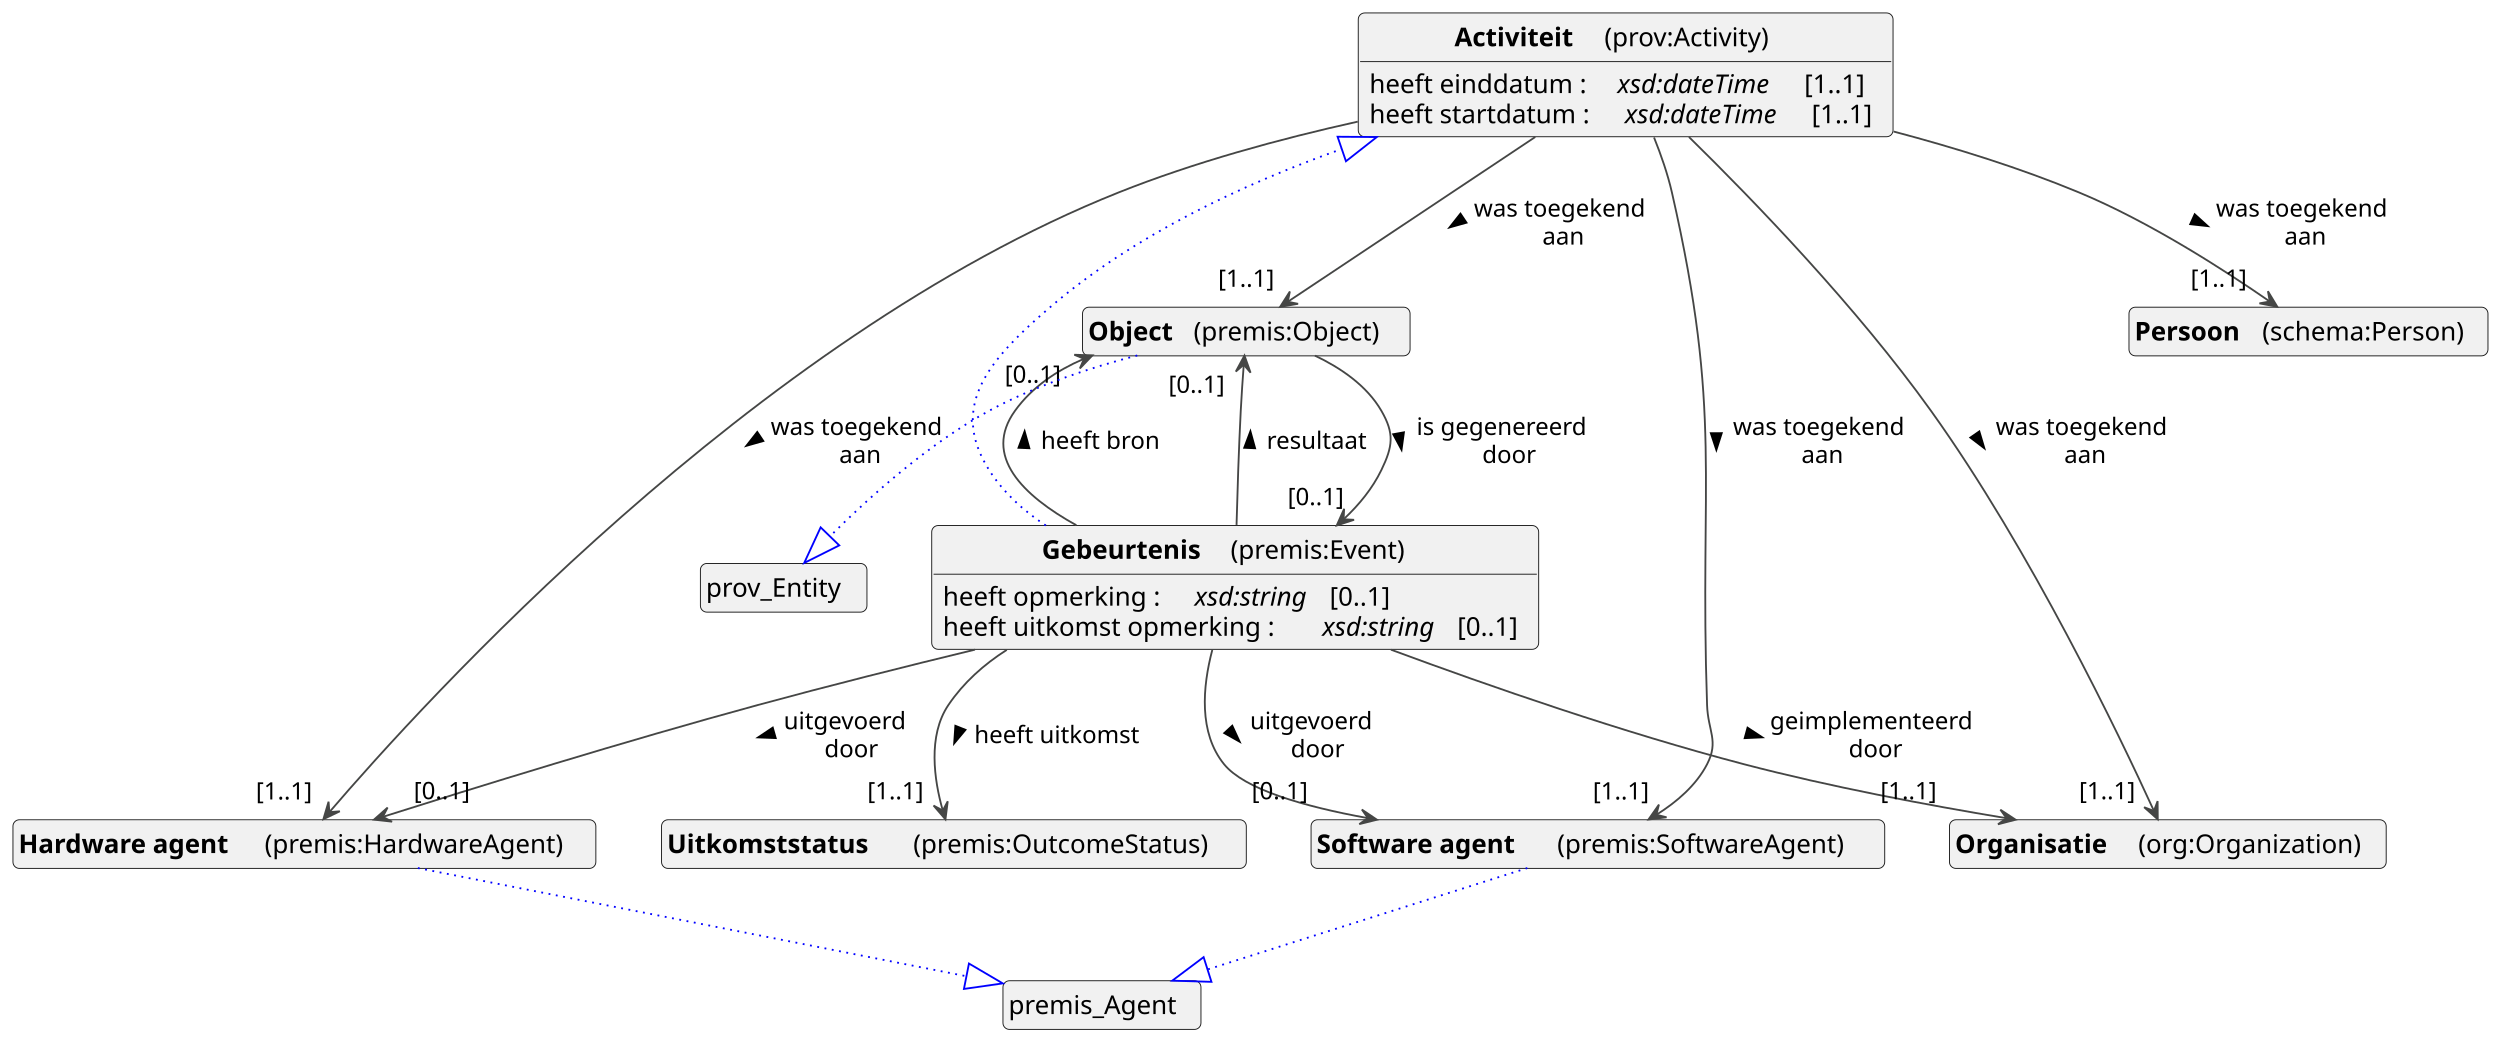
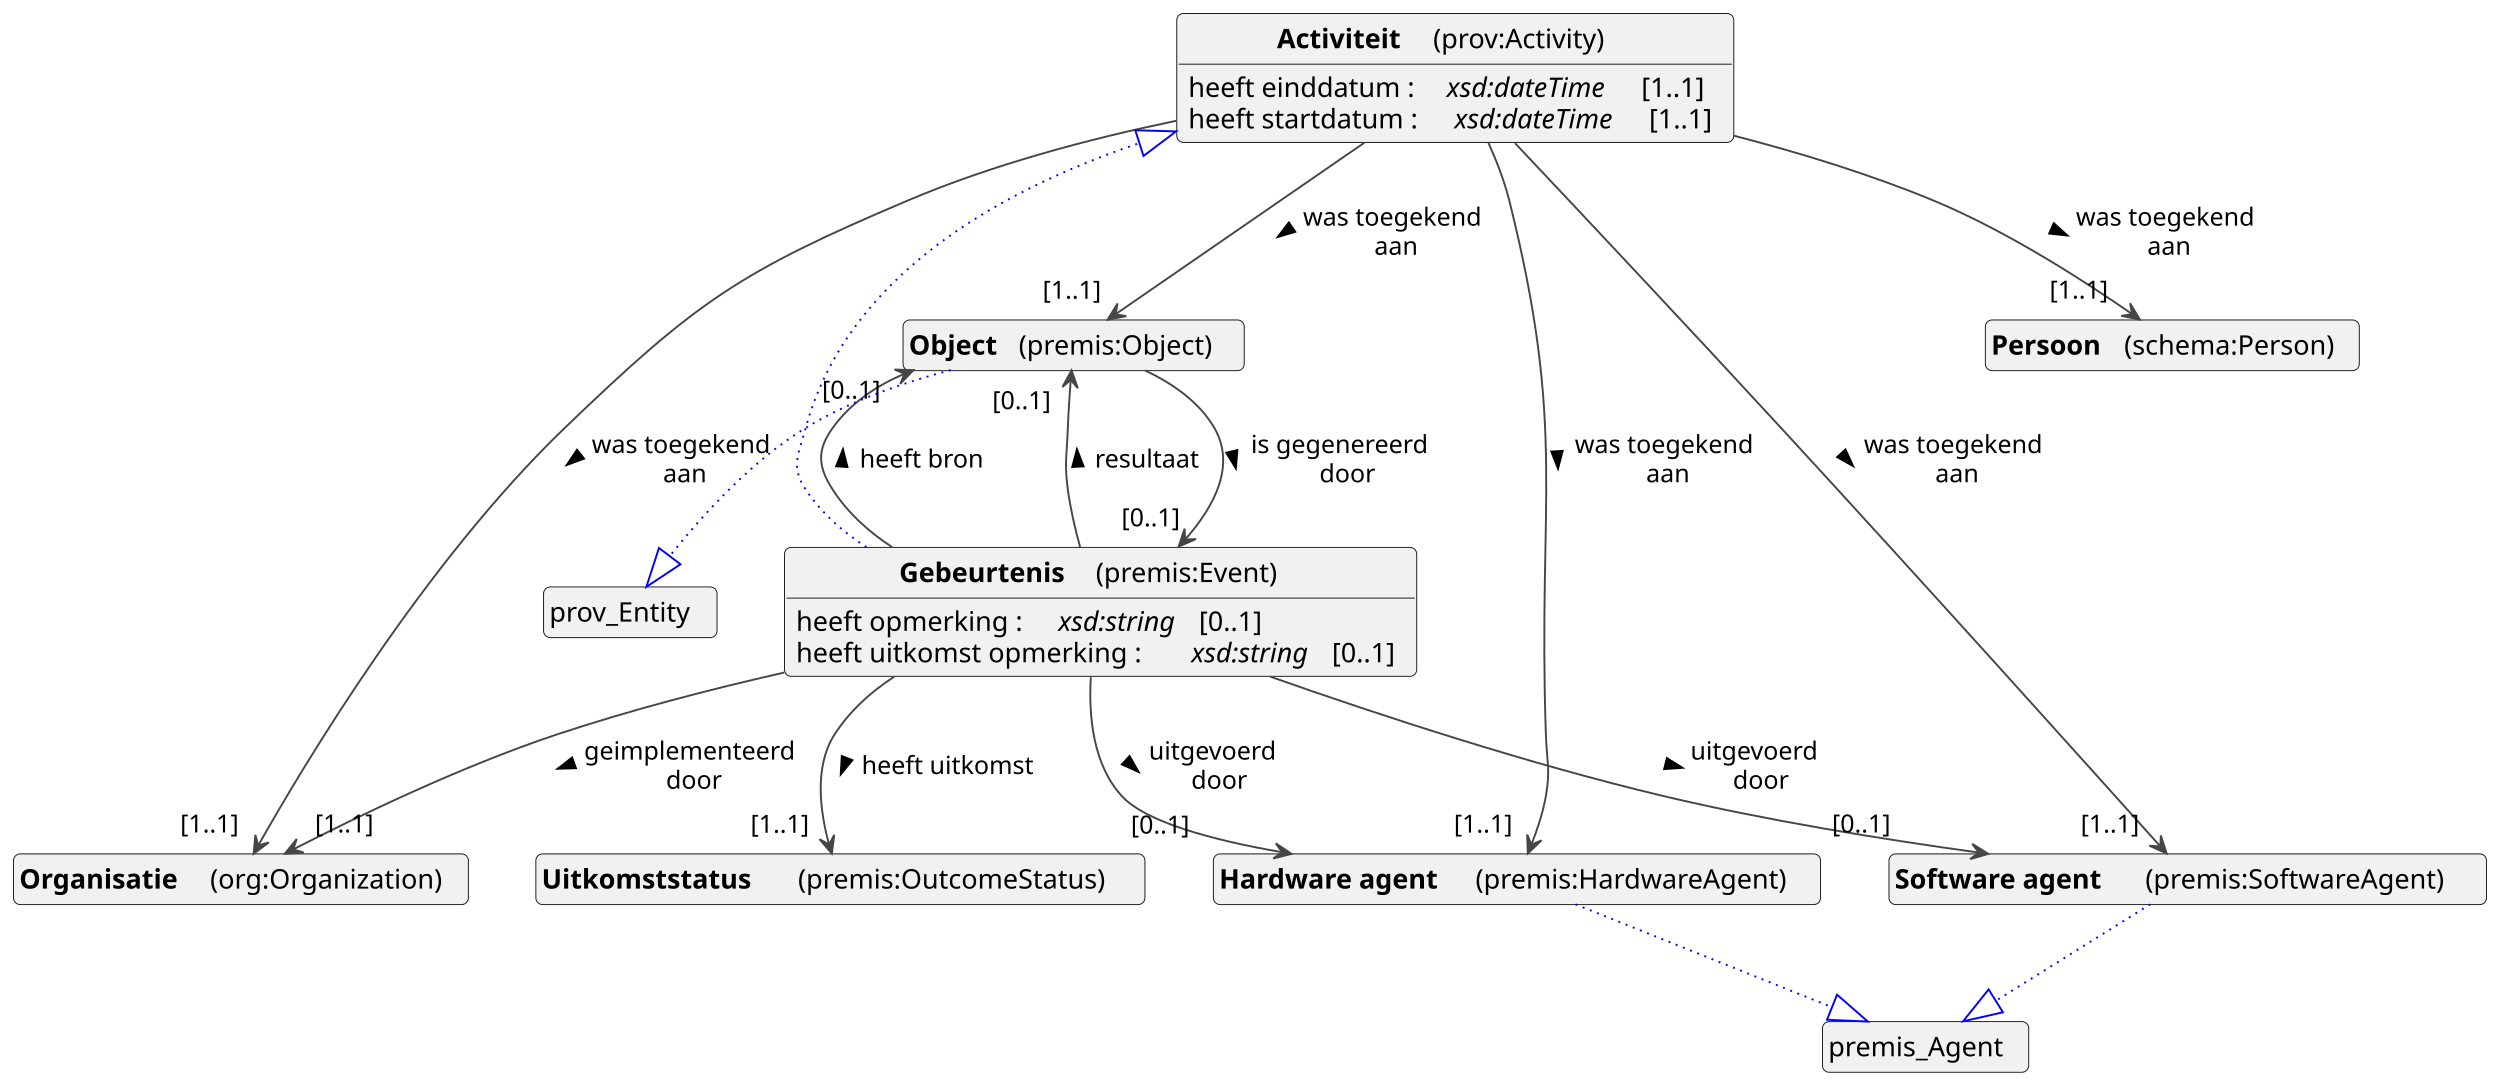
- <svg xmlns="http://www.w3.org/2000/svg" xmlns:xlink="http://www.w3.org/1999/xlink" contentStyleType="text/css" height="562px" preserveAspectRatio="none" style="width:1351px;height:562px;background:#FFFFFF;" version="1.1" viewBox="0 0 1351 562" width="1351px" zoomAndPan="magnify">
+ <svg xmlns="http://www.w3.org/2000/svg" xmlns:xlink="http://www.w3.org/1999/xlink" contentStyleType="text/css" height="562px" preserveAspectRatio="none" style="width:1297px;height:562px;background:#FFFFFF;" version="1.1" viewBox="0 0 1297 562" width="1297px" zoomAndPan="magnify">
  <defs />
  <g>
    <a href="#prov%3AActivity" target="_top" title="#prov%3AActivity" xlink:actuate="onRequest" xlink:href="#prov%3AActivity" xlink:show="new" xlink:title="#prov%3AActivity" xlink:type="simple">
      <g id="elem_prov_Activity">
-         <rect codeLine="13" fill="#F1F1F1" height="66.891" id="prov_Activity" rx="3.5" ry="3.5" style="stroke:#181818;stroke-width:0.5;" width="289" x="734" y="7" />
-         <text fill="#000000" font-family="sans-serif" font-size="14" font-weight="bold" lengthAdjust="spacing" textLength="77" x="786" y="24.995">Activiteit</text>
-         <text fill="#000000" font-family="sans-serif" font-size="14" lengthAdjust="spacing" textLength="104" x="867" y="24.995">(prov:Activity)</text>
-         <line style="stroke:#181818;stroke-width:0.5;" x1="735" x2="1022" y1="33.297" y2="33.297" />
-         <text fill="#000000" font-family="sans-serif" font-size="14" lengthAdjust="spacing" textLength="130" x="740" y="50.292">heeft einddatum :</text>
-         <text fill="#000000" font-family="sans-serif" font-size="14" font-style="italic" lengthAdjust="spacing" textLength="97" x="874" y="50.292">xsd:dateTime</text>
-         <text fill="#000000" font-family="sans-serif" font-size="14" lengthAdjust="spacing" textLength="38" x="975" y="50.292">[1..1]</text>
-         <text fill="#000000" font-family="sans-serif" font-size="14" lengthAdjust="spacing" textLength="134" x="740" y="66.589">heeft startdatum :</text>
-         <text fill="#000000" font-family="sans-serif" font-size="14" font-style="italic" lengthAdjust="spacing" textLength="97" x="878" y="66.589">xsd:dateTime</text>
-         <text fill="#000000" font-family="sans-serif" font-size="14" lengthAdjust="spacing" textLength="38" x="979" y="66.589">[1..1]</text>
+         <rect codeLine="13" fill="#F1F1F1" height="66.891" id="prov_Activity" rx="3.5" ry="3.5" style="stroke:#181818;stroke-width:0.5;" width="289" x="610.5" y="7" />
+         <text fill="#000000" font-family="sans-serif" font-size="14" font-weight="bold" lengthAdjust="spacing" textLength="77" x="662.5" y="24.995">Activiteit</text>
+         <text fill="#000000" font-family="sans-serif" font-size="14" lengthAdjust="spacing" textLength="104" x="743.5" y="24.995">(prov:Activity)</text>
+         <line style="stroke:#181818;stroke-width:0.5;" x1="611.5" x2="898.5" y1="33.297" y2="33.297" />
+         <text fill="#000000" font-family="sans-serif" font-size="14" lengthAdjust="spacing" textLength="130" x="616.5" y="50.292">heeft einddatum :</text>
+         <text fill="#000000" font-family="sans-serif" font-size="14" font-style="italic" lengthAdjust="spacing" textLength="97" x="750.5" y="50.292">xsd:dateTime</text>
+         <text fill="#000000" font-family="sans-serif" font-size="14" lengthAdjust="spacing" textLength="38" x="851.5" y="50.292">[1..1]</text>
+         <text fill="#000000" font-family="sans-serif" font-size="14" lengthAdjust="spacing" textLength="134" x="616.5" y="66.589">heeft startdatum :</text>
+         <text fill="#000000" font-family="sans-serif" font-size="14" font-style="italic" lengthAdjust="spacing" textLength="97" x="754.5" y="66.589">xsd:dateTime</text>
+         <text fill="#000000" font-family="sans-serif" font-size="14" lengthAdjust="spacing" textLength="38" x="855.5" y="66.589">[1..1]</text>
      </g>
    </a>
    <a href="#premis%3AEvent" target="_top" title="#premis%3AEvent" xlink:actuate="onRequest" xlink:href="#premis%3AEvent" xlink:show="new" xlink:title="#premis%3AEvent" xlink:type="simple">
      <g id="elem_premis_Event">
-         <rect codeLine="14" fill="#F1F1F1" height="66.891" id="premis_Event" rx="3.5" ry="3.5" style="stroke:#181818;stroke-width:0.5;" width="328" x="503.5" y="284" />
-         <text fill="#000000" font-family="sans-serif" font-size="14" font-weight="bold" lengthAdjust="spacing" textLength="98" x="563" y="301.995">Gebeurtenis</text>
-         <text fill="#000000" font-family="sans-serif" font-size="14" lengthAdjust="spacing" textLength="107" x="665" y="301.995">(premis:Event)</text>
-         <line style="stroke:#181818;stroke-width:0.5;" x1="504.5" x2="830.5" y1="310.297" y2="310.297" />
-         <text fill="#000000" font-family="sans-serif" font-size="14" lengthAdjust="spacing" textLength="132" x="509.5" y="327.292">heeft opmerking :</text>
-         <text fill="#000000" font-family="sans-serif" font-size="14" font-style="italic" lengthAdjust="spacing" textLength="69" x="645.5" y="327.292">xsd:string</text>
-         <text fill="#000000" font-family="sans-serif" font-size="14" lengthAdjust="spacing" textLength="38" x="718.5" y="327.292">[0..1]</text>
-         <text fill="#000000" font-family="sans-serif" font-size="14" lengthAdjust="spacing" textLength="201" x="509.5" y="343.589">heeft uitkomst opmerking :</text>
-         <text fill="#000000" font-family="sans-serif" font-size="14" font-style="italic" lengthAdjust="spacing" textLength="69" x="714.5" y="343.589">xsd:string</text>
-         <text fill="#000000" font-family="sans-serif" font-size="14" lengthAdjust="spacing" textLength="38" x="787.5" y="343.589">[0..1]</text>
+         <rect codeLine="14" fill="#F1F1F1" height="66.891" id="premis_Event" rx="3.5" ry="3.5" style="stroke:#181818;stroke-width:0.5;" width="328" x="407" y="284" />
+         <text fill="#000000" font-family="sans-serif" font-size="14" font-weight="bold" lengthAdjust="spacing" textLength="98" x="466.5" y="301.995">Gebeurtenis</text>
+         <text fill="#000000" font-family="sans-serif" font-size="14" lengthAdjust="spacing" textLength="107" x="568.5" y="301.995">(premis:Event)</text>
+         <line style="stroke:#181818;stroke-width:0.5;" x1="408" x2="734" y1="310.297" y2="310.297" />
+         <text fill="#000000" font-family="sans-serif" font-size="14" lengthAdjust="spacing" textLength="132" x="413" y="327.292">heeft opmerking :</text>
+         <text fill="#000000" font-family="sans-serif" font-size="14" font-style="italic" lengthAdjust="spacing" textLength="69" x="549" y="327.292">xsd:string</text>
+         <text fill="#000000" font-family="sans-serif" font-size="14" lengthAdjust="spacing" textLength="38" x="622" y="327.292">[0..1]</text>
+         <text fill="#000000" font-family="sans-serif" font-size="14" lengthAdjust="spacing" textLength="201" x="413" y="343.589">heeft uitkomst opmerking :</text>
+         <text fill="#000000" font-family="sans-serif" font-size="14" font-style="italic" lengthAdjust="spacing" textLength="69" x="618" y="343.589">xsd:string</text>
+         <text fill="#000000" font-family="sans-serif" font-size="14" lengthAdjust="spacing" textLength="38" x="691" y="343.589">[0..1]</text>
      </g>
    </a>
    <a href="#premis%3AObject" target="_top" title="#premis%3AObject" xlink:actuate="onRequest" xlink:href="#premis%3AObject" xlink:show="new" xlink:title="#premis%3AObject" xlink:type="simple">
      <g id="elem_premis_Object">
-         <rect codeLine="15" fill="#F1F1F1" height="26.297" id="premis_Object" rx="3.5" ry="3.5" style="stroke:#181818;stroke-width:0.5;" width="177" x="585" y="166" />
-         <text fill="#000000" font-family="sans-serif" font-size="14" font-weight="bold" lengthAdjust="spacing" textLength="53" x="588" y="183.995">Object</text>
-         <text fill="#000000" font-family="sans-serif" font-size="14" lengthAdjust="spacing" textLength="114" x="645" y="183.995">(premis:Object)</text>
+         <rect codeLine="15" fill="#F1F1F1" height="26.297" id="premis_Object" rx="3.5" ry="3.5" style="stroke:#181818;stroke-width:0.5;" width="177" x="468.5" y="166" />
+         <text fill="#000000" font-family="sans-serif" font-size="14" font-weight="bold" lengthAdjust="spacing" textLength="53" x="471.5" y="183.995">Object</text>
+         <text fill="#000000" font-family="sans-serif" font-size="14" lengthAdjust="spacing" textLength="114" x="528.5" y="183.995">(premis:Object)</text>
+       </g>
+     </a>
+     <a href="#org%3AOrganization" target="_top" title="#org%3AOrganization" xlink:actuate="onRequest" xlink:href="#org%3AOrganization" xlink:show="new" xlink:title="#org%3AOrganization" xlink:type="simple">
+       <g id="elem_org_Organization">
+         <rect codeLine="16" fill="#F1F1F1" height="26.297" id="org_Organization" rx="3.5" ry="3.5" style="stroke:#181818;stroke-width:0.5;" width="236" x="7" y="443" />
+         <text fill="#000000" font-family="sans-serif" font-size="14" font-weight="bold" lengthAdjust="spacing" textLength="95" x="10" y="460.995">Organisatie</text>
+         <text fill="#000000" font-family="sans-serif" font-size="14" lengthAdjust="spacing" textLength="131" x="109" y="460.995">(org:Organization)</text>
+       </g>
+     </a>
+     <a href="#premis%3AOutcomeStatus" target="_top" title="#premis%3AOutcomeStatus" xlink:actuate="onRequest" xlink:href="#premis%3AOutcomeStatus" xlink:show="new" xlink:title="#premis%3AOutcomeStatus" xlink:type="simple">
+       <g id="elem_premis_OutcomeStatus">
+         <rect codeLine="17" fill="#F1F1F1" height="26.297" id="premis_OutcomeStatus" rx="3.5" ry="3.5" style="stroke:#181818;stroke-width:0.5;" width="316" x="278" y="443" />
+         <text fill="#000000" font-family="sans-serif" font-size="14" font-weight="bold" lengthAdjust="spacing" textLength="129" x="281" y="460.995">Uitkomststatus</text>
+         <text fill="#000000" font-family="sans-serif" font-size="14" lengthAdjust="spacing" textLength="177" x="414" y="460.995">(premis:OutcomeStatus)</text>
+       </g>
+     </a>
+     <a href="#premis%3ASoftwareAgent" target="_top" title="#premis%3ASoftwareAgent" xlink:actuate="onRequest" xlink:href="#premis%3ASoftwareAgent" xlink:show="new" xlink:title="#premis%3ASoftwareAgent" xlink:type="simple">
+       <g id="elem_premis_SoftwareAgent">
+         <rect codeLine="18" fill="#F1F1F1" height="26.297" id="premis_SoftwareAgent" rx="3.5" ry="3.5" style="stroke:#181818;stroke-width:0.5;" width="310" x="980" y="443" />
+         <text fill="#000000" font-family="sans-serif" font-size="14" font-weight="bold" lengthAdjust="spacing" textLength="126" x="983" y="460.995">Software agent</text>
+         <text fill="#000000" font-family="sans-serif" font-size="14" lengthAdjust="spacing" textLength="174" x="1113" y="460.995">(premis:SoftwareAgent)</text>
      </g>
    </a>
    <a href="#premis%3AHardwareAgent" target="_top" title="#premis%3AHardwareAgent" xlink:actuate="onRequest" xlink:href="#premis%3AHardwareAgent" xlink:show="new" xlink:title="#premis%3AHardwareAgent" xlink:type="simple">
      <g id="elem_premis_HardwareAgent">
-         <rect codeLine="16" fill="#F1F1F1" height="26.297" id="premis_HardwareAgent" rx="3.5" ry="3.5" style="stroke:#181818;stroke-width:0.5;" width="315" x="7" y="443" />
-         <text fill="#000000" font-family="sans-serif" font-size="14" font-weight="bold" lengthAdjust="spacing" textLength="129" x="10" y="460.995">Hardware agent</text>
-         <text fill="#000000" font-family="sans-serif" font-size="14" lengthAdjust="spacing" textLength="176" x="143" y="460.995">(premis:HardwareAgent)</text>
+         <rect codeLine="19" fill="#F1F1F1" height="26.297" id="premis_HardwareAgent" rx="3.5" ry="3.5" style="stroke:#181818;stroke-width:0.5;" width="315" x="629.5" y="443" />
+         <text fill="#000000" font-family="sans-serif" font-size="14" font-weight="bold" lengthAdjust="spacing" textLength="129" x="632.5" y="460.995">Hardware agent</text>
+         <text fill="#000000" font-family="sans-serif" font-size="14" lengthAdjust="spacing" textLength="176" x="765.5" y="460.995">(premis:HardwareAgent)</text>
      </g>
    </a>
    <a href="#schema%3APerson" target="_top" title="#schema%3APerson" xlink:actuate="onRequest" xlink:href="#schema%3APerson" xlink:show="new" xlink:title="#schema%3APerson" xlink:type="simple">
      <g id="elem_schema_Person">
-         <rect codeLine="17" fill="#F1F1F1" height="26.297" id="schema_Person" rx="3.5" ry="3.5" style="stroke:#181818;stroke-width:0.5;" width="194" x="1150.5" y="166" />
-         <text fill="#000000" font-family="sans-serif" font-size="14" font-weight="bold" lengthAdjust="spacing" textLength="65" x="1153.5" y="183.995">Persoon</text>
-         <text fill="#000000" font-family="sans-serif" font-size="14" lengthAdjust="spacing" textLength="119" x="1222.5" y="183.995">(schema:Person)</text>
-       </g>
-     </a>
-     <a href="#org%3AOrganization" target="_top" title="#org%3AOrganization" xlink:actuate="onRequest" xlink:href="#org%3AOrganization" xlink:show="new" xlink:title="#org%3AOrganization" xlink:type="simple">
-       <g id="elem_org_Organization">
-         <rect codeLine="18" fill="#F1F1F1" height="26.297" id="org_Organization" rx="3.5" ry="3.5" style="stroke:#181818;stroke-width:0.5;" width="236" x="1053.5" y="443" />
-         <text fill="#000000" font-family="sans-serif" font-size="14" font-weight="bold" lengthAdjust="spacing" textLength="95" x="1056.5" y="460.995">Organisatie</text>
-         <text fill="#000000" font-family="sans-serif" font-size="14" lengthAdjust="spacing" textLength="131" x="1155.5" y="460.995">(org:Organization)</text>
-       </g>
-     </a>
-     <a href="#premis%3ASoftwareAgent" target="_top" title="#premis%3ASoftwareAgent" xlink:actuate="onRequest" xlink:href="#premis%3ASoftwareAgent" xlink:show="new" xlink:title="#premis%3ASoftwareAgent" xlink:type="simple">
-       <g id="elem_premis_SoftwareAgent">
-         <rect codeLine="19" fill="#F1F1F1" height="26.297" id="premis_SoftwareAgent" rx="3.5" ry="3.5" style="stroke:#181818;stroke-width:0.5;" width="310" x="708.5" y="443" />
-         <text fill="#000000" font-family="sans-serif" font-size="14" font-weight="bold" lengthAdjust="spacing" textLength="126" x="711.5" y="460.995">Software agent</text>
-         <text fill="#000000" font-family="sans-serif" font-size="14" lengthAdjust="spacing" textLength="174" x="841.5" y="460.995">(premis:SoftwareAgent)</text>
-       </g>
-     </a>
-     <a href="#premis%3AOutcomeStatus" target="_top" title="#premis%3AOutcomeStatus" xlink:actuate="onRequest" xlink:href="#premis%3AOutcomeStatus" xlink:show="new" xlink:title="#premis%3AOutcomeStatus" xlink:type="simple">
-       <g id="elem_premis_OutcomeStatus">
-         <rect codeLine="20" fill="#F1F1F1" height="26.297" id="premis_OutcomeStatus" rx="3.5" ry="3.5" style="stroke:#181818;stroke-width:0.5;" width="316" x="357.5" y="443" />
-         <text fill="#000000" font-family="sans-serif" font-size="14" font-weight="bold" lengthAdjust="spacing" textLength="129" x="360.5" y="460.995">Uitkomststatus</text>
-         <text fill="#000000" font-family="sans-serif" font-size="14" lengthAdjust="spacing" textLength="177" x="493.5" y="460.995">(premis:OutcomeStatus)</text>
+         <rect codeLine="20" fill="#F1F1F1" height="26.297" id="schema_Person" rx="3.5" ry="3.5" style="stroke:#181818;stroke-width:0.5;" width="194" x="1030" y="166" />
+         <text fill="#000000" font-family="sans-serif" font-size="14" font-weight="bold" lengthAdjust="spacing" textLength="65" x="1033" y="183.995">Persoon</text>
+         <text fill="#000000" font-family="sans-serif" font-size="14" lengthAdjust="spacing" textLength="119" x="1102" y="183.995">(schema:Person)</text>
      </g>
    </a>
    <g id="elem_prov_Entity">
-       <rect fill="#F1F1F1" height="26.297" id="prov_Entity" rx="3.5" ry="3.5" style="stroke:#181818;stroke-width:0.5;" width="90" x="378.5" y="304.5" />
-       <text fill="#000000" font-family="sans-serif" font-size="14" lengthAdjust="spacing" textLength="84" x="381.5" y="322.495">prov_Entity</text>
+       <rect fill="#F1F1F1" height="26.297" id="prov_Entity" rx="3.5" ry="3.5" style="stroke:#181818;stroke-width:0.5;" width="90" x="282" y="304.5" />
+       <text fill="#000000" font-family="sans-serif" font-size="14" lengthAdjust="spacing" textLength="84" x="285" y="322.495">prov_Entity</text>
    </g>
    <g id="elem_premis_Agent">
-       <rect fill="#F1F1F1" height="26.297" id="premis_Agent" rx="3.5" ry="3.5" style="stroke:#181818;stroke-width:0.5;" width="107" x="542" y="530" />
-       <text fill="#000000" font-family="sans-serif" font-size="14" lengthAdjust="spacing" textLength="101" x="545" y="547.995">premis_Agent</text>
+       <rect fill="#F1F1F1" height="26.297" id="premis_Agent" rx="3.5" ry="3.5" style="stroke:#181818;stroke-width:0.5;" width="107" x="945.5" y="530" />
+       <text fill="#000000" font-family="sans-serif" font-size="14" lengthAdjust="spacing" textLength="101" x="948.5" y="547.995">premis_Agent</text>
    </g>
    <g id="link_prov_Activity_premis_Object">
-       <path codeLine="29" d="M829.658,74.022 C787.442,102.131 728.315,141.501 696.288,162.826 " fill="none" id="prov_Activity-to-premis_Object" style="stroke:#454645;stroke-width:1.0;" />
-       <polygon fill="#454645" points="691.765,165.838,701.473,164.18,695.927,163.067,697.04,157.521,691.765,165.838" style="stroke:#454645;stroke-width:1.0;" />
-       <polygon fill="#000000" points="783.338,122.904,792.496,120.337,789.238,115.445,783.338,122.904" style="stroke:#000000;stroke-width:1.0;" />
-       <text fill="#000000" font-family="sans-serif" font-size="13" lengthAdjust="spacing" textLength="98" x="796.5" y="117.067">was toegekend</text>
-       <text fill="#000000" font-family="sans-serif" font-size="13" lengthAdjust="spacing" textLength="24" x="833.5" y="132.2">aan</text>
-       <text fill="#000000" font-family="sans-serif" font-size="13" lengthAdjust="spacing" textLength="34" x="658.247" y="154.996">[1..1]</text>
+       <path codeLine="29" d="M707.826,74.022 C667.052,102.131 609.943,141.501 579.01,162.826 " fill="none" id="prov_Activity-to-premis_Object" style="stroke:#454645;stroke-width:1.0;" />
+       <polygon fill="#454645" points="574.641,165.838,584.321,164.023,578.758,163,579.78,157.436,574.641,165.838" style="stroke:#454645;stroke-width:1.0;" />
+       <polygon fill="#000000" points="662.883,122.971,671.999,120.257,668.662,115.417,662.883,122.971" style="stroke:#000000;stroke-width:1.0;" />
+       <text fill="#000000" font-family="sans-serif" font-size="13" lengthAdjust="spacing" textLength="98" x="676" y="117.067">was toegekend</text>
+       <text fill="#000000" font-family="sans-serif" font-size="13" lengthAdjust="spacing" textLength="24" x="713" y="132.2">aan</text>
+       <text fill="#000000" font-family="sans-serif" font-size="13" lengthAdjust="spacing" textLength="34" x="540.885" y="154.996">[1..1]</text>
    </g>
    <g id="link_prov_Activity_schema_Person">
-       <path codeLine="30" d="M1023.27,71.069 C1056.79,79.923 1091.88,90.859 1123.5,104 C1161.86,119.942 1202.51,146.246 1226.41,162.821 " fill="none" id="prov_Activity-to-schema_Person" style="stroke:#454645;stroke-width:1.0;" />
-       <polygon fill="#454645" points="1230.68,165.798,1225.583,157.371,1226.578,162.939,1221.009,163.934,1230.68,165.798" style="stroke:#454645;stroke-width:1.0;" />
-       <polygon fill="#000000" points="1193.057,122.191,1186.023,115.789,1183.604,121.146,1193.057,122.191" style="stroke:#000000;stroke-width:1.0;" />
-       <text fill="#000000" font-family="sans-serif" font-size="13" lengthAdjust="spacing" textLength="98" x="1197.5" y="117.067">was toegekend</text>
-       <text fill="#000000" font-family="sans-serif" font-size="13" lengthAdjust="spacing" textLength="24" x="1234.5" y="132.2">aan</text>
-       <text fill="#000000" font-family="sans-serif" font-size="13" lengthAdjust="spacing" textLength="34" x="1183.786" y="154.941">[1..1]</text>
+       <path codeLine="30" d="M899.593,70.409 C934.109,79.356 970.384,90.499 1003,104 C1041.38,119.887 1082.02,146.207 1105.92,162.8 " fill="none" id="prov_Activity-to-schema_Person" style="stroke:#454645;stroke-width:1.0;" />
+       <polygon fill="#454645" points="1110.18,165.781,1105.105,157.34,1106.085,162.911,1100.514,163.891,1110.18,165.781" style="stroke:#454645;stroke-width:1.0;" />
+       <polygon fill="#000000" points="1072.563,122.176,1065.509,115.797,1063.107,121.162,1072.563,122.176" style="stroke:#000000;stroke-width:1.0;" />
+       <text fill="#000000" font-family="sans-serif" font-size="13" lengthAdjust="spacing" textLength="98" x="1077" y="117.067">was toegekend</text>
+       <text fill="#000000" font-family="sans-serif" font-size="13" lengthAdjust="spacing" textLength="24" x="1114" y="132.2">aan</text>
+       <text fill="#000000" font-family="sans-serif" font-size="13" lengthAdjust="spacing" textLength="34" x="1063.286" y="154.917">[1..1]</text>
    </g>
    <g id="link_prov_Activity_org_Organization">
-       <path codeLine="31" d="M912.705,74.018 C948.017,108.652 1003.455,166.08 1043.5,222 C1097.51,297.415 1145.61,398.023 1163.79,437.787 " fill="none" id="prov_Activity-to-org_Organization" style="stroke:#454645;stroke-width:1.0;" />
-       <polygon fill="#454645" points="1166.05,442.767,1165.97,432.918,1163.982,438.215,1158.686,436.227,1166.05,442.767" style="stroke:#454645;stroke-width:1.0;" />
-       <polygon fill="#000000" points="1072.34,242.248,1069.621,233.134,1064.784,236.473,1072.34,242.248" style="stroke:#000000;stroke-width:1.0;" />
-       <text fill="#000000" font-family="sans-serif" font-size="13" lengthAdjust="spacing" textLength="98" x="1078.5" y="235.067">was toegekend</text>
-       <text fill="#000000" font-family="sans-serif" font-size="13" lengthAdjust="spacing" textLength="24" x="1115.5" y="250.2">aan</text>
-       <text fill="#000000" font-family="sans-serif" font-size="13" lengthAdjust="spacing" textLength="34" x="1123.491" y="431.898">[1..1]</text>
+       <path codeLine="31" d="M610.241,62.654 C564.588,72.128 514.691,85.475 471,104 C383.614,141.05 361.421,156.216 293,222 C219.937,292.247 156.997,397.81 134.156,438.34 " fill="none" id="prov_Activity-to-org_Organization" style="stroke:#454645;stroke-width:1.0;" />
+       <polygon fill="#454645" points="131.572,442.953,139.46,437.055,134.015,438.591,132.48,433.146,131.572,442.953" style="stroke:#454645;stroke-width:1.0;" />
+       <polygon fill="#000000" points="294.075,241.23,302.996,237.934,299.355,233.32,294.075,241.23" style="stroke:#000000;stroke-width:1.0;" />
+       <text fill="#000000" font-family="sans-serif" font-size="13" lengthAdjust="spacing" textLength="98" x="307" y="235.067">was toegekend</text>
+       <text fill="#000000" font-family="sans-serif" font-size="13" lengthAdjust="spacing" textLength="24" x="344" y="250.2">aan</text>
+       <text fill="#000000" font-family="sans-serif" font-size="13" lengthAdjust="spacing" textLength="34" x="93.466" y="431.897">[1..1]</text>
    </g>
    <g id="link_prov_Activity_premis_SoftwareAgent">
-       <path codeLine="32" d="M893.841,74.292 C897.624,83.694 901.237,94.088 903.5,104 C930.971,224.304 918.275,257.672 922.5,381 C922.987,395.214 929.018,400.359 922.5,413 C916.601,424.441 905.984,433.448 895.367,440.138 " fill="none" id="prov_Activity-to-premis_SoftwareAgent" style="stroke:#454645;stroke-width:1.0;" />
-       <polygon fill="#454645" points="890.831,442.864,900.606,441.658,895.117,440.289,896.486,434.8,890.831,442.864" style="stroke:#454645;stroke-width:1.0;" />
-       <polygon fill="#000000" points="927.521,243.133,930.422,234.076,924.544,234.1,927.521,243.133" style="stroke:#000000;stroke-width:1.0;" />
-       <text fill="#000000" font-family="sans-serif" font-size="13" lengthAdjust="spacing" textLength="98" x="936.5" y="235.067">was toegekend</text>
-       <text fill="#000000" font-family="sans-serif" font-size="13" lengthAdjust="spacing" textLength="24" x="973.5" y="250.2">aan</text>
-       <text fill="#000000" font-family="sans-serif" font-size="13" lengthAdjust="spacing" textLength="34" x="860.77" y="432.032">[1..1]</text>
+       <path codeLine="32" d="M786.003,74.284 C820.024,110.335 876.165,170.052 924,222 C998.544,302.955 1086.57,400.944 1120.59,438.901 " fill="none" id="prov_Activity-to-premis_SoftwareAgent" style="stroke:#454645;stroke-width:1.0;" />
+       <polygon fill="#454645" points="1124.09,442.807,1121.051,433.439,1120.748,439.088,1115.1,438.786,1124.09,442.807" style="stroke:#454645;stroke-width:1.0;" />
+       <polygon fill="#000000" points="961.381,241.817,957.431,233.165,953.1,237.139,961.381,241.817" style="stroke:#000000;stroke-width:1.0;" />
+       <text fill="#000000" font-family="sans-serif" font-size="13" lengthAdjust="spacing" textLength="98" x="967" y="235.067">was toegekend</text>
+       <text fill="#000000" font-family="sans-serif" font-size="13" lengthAdjust="spacing" textLength="24" x="1004" y="250.2">aan</text>
+       <text fill="#000000" font-family="sans-serif" font-size="13" lengthAdjust="spacing" textLength="34" x="1079.449" y="431.953">[1..1]</text>
    </g>
    <g id="link_prov_Activity_premis_HardwareAgent">
-       <path codeLine="33" d="M733.73,65.724 C691.257,75.165 645.284,87.722 604.5,104 C407.302,182.706 227.875,380.67 178.115,438.746 " fill="none" id="prov_Activity-to-premis_HardwareAgent" style="stroke:#454645;stroke-width:1.0;" />
-       <polygon fill="#454645" points="174.758,442.682,183.642,438.43,178.002,438.878,177.554,433.238,174.758,442.682" style="stroke:#454645;stroke-width:1.0;" />
-       <polygon fill="#000000" points="403.349,240.92,412.497,238.318,409.22,233.438,403.349,240.92" style="stroke:#000000;stroke-width:1.0;" />
-       <text fill="#000000" font-family="sans-serif" font-size="13" lengthAdjust="spacing" textLength="98" x="416.5" y="235.067">was toegekend</text>
-       <text fill="#000000" font-family="sans-serif" font-size="13" lengthAdjust="spacing" textLength="24" x="453.5" y="250.2">aan</text>
-       <text fill="#000000" font-family="sans-serif" font-size="13" lengthAdjust="spacing" textLength="34" x="138.272" y="432.042">[1..1]</text>
+       <path codeLine="33" d="M772.218,74.13 C776.456,83.531 780.493,93.964 783,104 C812.912,223.72 797.775,257.672 802,381 C802.487,395.214 804.427,398.986 802,413 C800.54,421.43 797.545,430.408 794.613,437.89 " fill="none" id="prov_Activity-to-premis_HardwareAgent" style="stroke:#454645;stroke-width:1.0;" />
+       <polygon fill="#454645" points="792.613,442.806,799.71,435.977,794.497,438.175,792.3,432.962,792.613,442.806" style="stroke:#454645;stroke-width:1.0;" />
+       <polygon fill="#000000" points="808.307,243.123,810.685,233.915,804.818,234.276,808.307,243.123" style="stroke:#000000;stroke-width:1.0;" />
+       <text fill="#000000" font-family="sans-serif" font-size="13" lengthAdjust="spacing" textLength="98" x="817" y="235.067">was toegekend</text>
+       <text fill="#000000" font-family="sans-serif" font-size="13" lengthAdjust="spacing" textLength="24" x="854" y="250.2">aan</text>
+       <text fill="#000000" font-family="sans-serif" font-size="13" lengthAdjust="spacing" textLength="34" x="754.272" y="431.952">[1..1]</text>
    </g>
    <g id="link_premis_Event_prov_Activity">
-       <path codeLine="35" d="M565.153,283.96 C553.022,276.01 542.227,266.169 534.5,254 C512.109,218.738 535.81,193.213 567.5,166 C612.397,127.446 670.737,99.871 724.74,80.639 " fill="none" id="premis_Event-to-prov_Activity" style="stroke:#0000FF;stroke-width:1.0;stroke-dasharray:1.0,3.0;" />
-       <polygon fill="none" points="722.83,73.894,744.019,74.053,727.356,87.142,722.83,73.894" style="stroke:#0000FF;stroke-width:1.0;" />
+       <path codeLine="35" d="M449.495,283.822 C437.141,275.935 426.16,266.147 418,254 C410.07,242.194 414.258,235.721 418,222 C439.165,144.393 515.826,99.813 590.69,74.382 " fill="none" id="premis_Event-to-prov_Activity" style="stroke:#0000FF;stroke-width:1.0;stroke-dasharray:1.0,3.0;" />
+       <polygon fill="none" points="588.981,67.579,610.162,68.166,593.238,80.916,588.981,67.579" style="stroke:#0000FF;stroke-width:1.0;" />
    </g>
    <g id="link_premis_Event_org_Organization">
-       <path codeLine="38" d="M751.662,351.087 C805.59,371.051 877.427,395.954 942.5,413 C988.715,425.106 1041.07,434.986 1084.04,442.116 " fill="none" id="premis_Event-to-org_Organization" style="stroke:#454645;stroke-width:1.0;" />
-       <polygon fill="#454645" points="1089.24,442.971,1081.012,437.559,1084.307,442.157,1079.709,445.452,1089.24,442.971" style="stroke:#454645;stroke-width:1.0;" />
-       <polygon fill="#000000" points="952.322,398.454,944.375,393.23,942.822,398.899,952.322,398.454" style="stroke:#000000;stroke-width:1.0;" />
-       <text fill="#000000" font-family="sans-serif" font-size="13" lengthAdjust="spacing" textLength="114" x="956.5" y="394.067">geimplementeerd</text>
-       <text fill="#000000" font-family="sans-serif" font-size="13" lengthAdjust="spacing" textLength="29" x="999" y="409.2">door</text>
-       <text fill="#000000" font-family="sans-serif" font-size="13" lengthAdjust="spacing" textLength="34" x="1016.156" y="431.922">[1..1]</text>
+       <path codeLine="38" d="M406.902,348.893 C367.838,357.765 326.592,368.501 289,381 C239.277,397.532 184.3,424.172 152.304,440.575 " fill="none" id="premis_Event-to-org_Organization" style="stroke:#454645;stroke-width:1.0;" />
+       <polygon fill="#454645" points="147.753,442.919,157.585,442.352,152.198,440.629,153.921,435.241,147.753,442.919" style="stroke:#454645;stroke-width:1.0;" />
+       <polygon fill="#000000" points="289.296,398.827,298.802,398.527,296.81,392.997,289.296,398.827" style="stroke:#000000;stroke-width:1.0;" />
+       <text fill="#000000" font-family="sans-serif" font-size="13" lengthAdjust="spacing" textLength="114" x="303" y="394.067">geimplementeerd</text>
+       <text fill="#000000" font-family="sans-serif" font-size="13" lengthAdjust="spacing" textLength="29" x="345.5" y="409.2">door</text>
+       <text fill="#000000" font-family="sans-serif" font-size="13" lengthAdjust="spacing" textLength="34" x="163.406" y="431.85">[1..1]</text>
    </g>
    <g id="link_premis_Event_premis_Object">
-       <path codeLine="40" d="M581.685,283.855 C552.433,267.642 531.021,246.312 548.5,222 C557.685,209.224 570.948,200.281 585.438,194.033 " fill="none" id="premis_Event-to-premis_Object" style="stroke:#454645;stroke-width:1.0;" />
-       <polygon fill="#454645" points="590.394,192.016,580.55,191.705,585.763,193.901,583.567,199.115,590.394,192.016" style="stroke:#454645;stroke-width:1.0;" />
-       <polygon fill="#000000" points="553.709,233.071,550.395,241.985,556.268,242.231,553.709,233.071" style="stroke:#000000;stroke-width:1.0;" />
-       <text fill="#000000" font-family="sans-serif" font-size="13" lengthAdjust="spacing" textLength="67" x="562.5" y="242.567">heeft bron</text>
-       <text fill="#000000" font-family="sans-serif" font-size="13" lengthAdjust="spacing" textLength="34" x="542.942" y="206.829">[0..1]</text>
+       <path codeLine="40" d="M462.773,283.797 C450.628,275.894 439.832,266.108 432,254 C424.276,242.058 423.698,233.548 432,222 C441.185,209.224 454.448,200.281 468.938,194.033 " fill="none" id="premis_Event-to-premis_Object" style="stroke:#454645;stroke-width:1.0;" />
+       <polygon fill="#454645" points="473.894,192.016,464.05,191.705,469.263,193.901,467.067,199.115,473.894,192.016" style="stroke:#454645;stroke-width:1.0;" />
+       <polygon fill="#000000" points="437.343,233.078,433.791,241.901,439.655,242.303,437.343,233.078" style="stroke:#000000;stroke-width:1.0;" />
+       <text fill="#000000" font-family="sans-serif" font-size="13" lengthAdjust="spacing" textLength="67" x="446" y="242.567">heeft bron</text>
+       <text fill="#000000" font-family="sans-serif" font-size="13" lengthAdjust="spacing" textLength="34" x="426.442" y="206.829">[0..1]</text>
    </g>
    <g id="link_premis_Event_premis_Object">
-       <path codeLine="48" d="M668.223,283.686 C668.703,265.502 669.443,242.491 670.5,222 C670.922,213.814 671.55,204.742 672.122,197.13 " fill="none" id="premis_Event-to-premis_Object-1" style="stroke:#454645;stroke-width:1.0;" />
-       <polygon fill="#454645" points="672.507,192.123,667.83,200.79,672.124,197.108,675.806,201.403,672.507,192.123" style="stroke:#454645;stroke-width:1.0;" />
-       <polygon fill="#000000" points="675.725,233.071,672.382,241.975,678.254,242.24,675.725,233.071" style="stroke:#000000;stroke-width:1.0;" />
-       <text fill="#000000" font-family="sans-serif" font-size="13" lengthAdjust="spacing" textLength="57" x="684.5" y="242.567">resultaat</text>
-       <text fill="#000000" font-family="sans-serif" font-size="13" lengthAdjust="spacing" textLength="34" x="631.422" y="212.278">[0..1]</text>
+       <path codeLine="48" d="M560.338,283.751 C557.728,274.259 555.31,263.808 554,254 C552.117,239.903 553.493,236.213 554,222 C554.292,213.809 554.904,204.736 555.499,197.125 " fill="none" id="premis_Event-to-premis_Object-1" style="stroke:#454645;stroke-width:1.0;" />
+       <polygon fill="#454645" points="555.905,192.118,551.19,200.765,555.501,197.102,559.164,201.412,555.905,192.118" style="stroke:#454645;stroke-width:1.0;" />
+       <polygon fill="#000000" points="558.721,233.074,556.291,242.269,562.16,241.941,558.721,233.074" style="stroke:#000000;stroke-width:1.0;" />
+       <text fill="#000000" font-family="sans-serif" font-size="13" lengthAdjust="spacing" textLength="57" x="568" y="242.567">resultaat</text>
+       <text fill="#000000" font-family="sans-serif" font-size="13" lengthAdjust="spacing" textLength="34" x="514.78" y="212.271">[0..1]</text>
    </g>
    <g id="link_premis_Object_premis_Event">
-       <path codeLine="56" d="M710.558,192.175 C724.366,198.719 738.594,208.33 746.5,222 C753.62,234.311 752.696,241.198 746.5,254 C741.721,263.876 734.539,272.664 726.421,280.306 " fill="none" id="premis_Object-to-premis_Event" style="stroke:#454645;stroke-width:1.0;" />
-       <polygon fill="#454645" points="722.366,283.965,731.728,280.906,726.078,280.615,726.369,274.966,722.366,283.965" style="stroke:#454645;stroke-width:1.0;" />
-       <polygon fill="#000000" points="757.386,243.054,758.676,233.631,752.891,234.672,757.386,243.054" style="stroke:#000000;stroke-width:1.0;" />
-       <text fill="#000000" font-family="sans-serif" font-size="13" lengthAdjust="spacing" textLength="96" x="765.5" y="235.067">is gegenereerd</text>
-       <text fill="#000000" font-family="sans-serif" font-size="13" lengthAdjust="spacing" textLength="29" x="801" y="250.2">door</text>
-       <text fill="#000000" font-family="sans-serif" font-size="13" lengthAdjust="spacing" textLength="34" x="695.821" y="272.977">[0..1]</text>
+       <path codeLine="56" d="M594.058,192.175 C607.866,198.719 622.094,208.33 630,222 C641.163,241.301 630.308,262.382 615.001,279.726 " fill="none" id="premis_Object-to-premis_Event" style="stroke:#454645;stroke-width:1.0;" />
+       <polygon fill="#454645" points="611.459,283.595,620.487,279.658,614.835,279.907,614.586,274.256,611.459,283.595" style="stroke:#454645;stroke-width:1.0;" />
+       <polygon fill="#000000" points="641.163,242.996,641.917,233.515,636.201,234.882,641.163,242.996" style="stroke:#000000;stroke-width:1.0;" />
+       <text fill="#000000" font-family="sans-serif" font-size="13" lengthAdjust="spacing" textLength="96" x="649" y="235.067">is gegenereerd</text>
+       <text fill="#000000" font-family="sans-serif" font-size="13" lengthAdjust="spacing" textLength="29" x="684.5" y="250.2">door</text>
+       <text fill="#000000" font-family="sans-serif" font-size="13" lengthAdjust="spacing" textLength="34" x="581.784" y="273.05">[0..1]</text>
    </g>
    <g id="link_premis_Event_premis_OutcomeStatus">
-       <path codeLine="44" d="M544.063,351.186 C531.693,359.07 520.698,368.855 512.5,381 C501.254,397.66 504.862,421.568 509.376,437.659 " fill="none" id="premis_Event-to-premis_OutcomeStatus" style="stroke:#454645;stroke-width:1.0;" />
-       <polygon fill="#454645" points="510.921,442.794,512.157,433.023,509.48,438.006,504.497,435.329,510.921,442.794" style="stroke:#454645;stroke-width:1.0;" />
-       <polygon fill="#000000" points="515.639,401.707,521.734,394.406,516.278,392.218,515.639,401.707" style="stroke:#000000;stroke-width:1.0;" />
-       <text fill="#000000" font-family="sans-serif" font-size="13" lengthAdjust="spacing" textLength="94" x="526.5" y="401.567">heeft uitkomst</text>
-       <text fill="#000000" font-family="sans-serif" font-size="13" lengthAdjust="spacing" textLength="34" x="468.694" y="431.935">[1..1]</text>
+       <path codeLine="44" d="M463.871,351.102 C451.681,359.025 440.84,368.843 433,381 C422.106,397.892 425.636,421.749 430.036,437.764 " fill="none" id="premis_Event-to-premis_OutcomeStatus" style="stroke:#454645;stroke-width:1.0;" />
+       <polygon fill="#454645" points="431.542,442.874,432.833,433.11,430.128,438.078,425.16,435.373,431.542,442.874" style="stroke:#454645;stroke-width:1.0;" />
+       <polygon fill="#000000" points="436.182,401.724,442.209,394.367,436.733,392.229,436.182,401.724" style="stroke:#000000;stroke-width:1.0;" />
+       <text fill="#000000" font-family="sans-serif" font-size="13" lengthAdjust="spacing" textLength="94" x="447" y="401.567">heeft uitkomst</text>
+       <text fill="#000000" font-family="sans-serif" font-size="13" lengthAdjust="spacing" textLength="34" x="389.361" y="432.046">[1..1]</text>
    </g>
    <g id="link_premis_Event_premis_SoftwareAgent">
-       <path codeLine="50" d="M655.12,351.236 C649.861,371.195 647.703,396.039 661.5,413 C672.434,426.441 703.951,435.721 738.933,442.066 " fill="none" id="premis_Event-to-premis_SoftwareAgent" style="stroke:#454645;stroke-width:1.0;" />
-       <polygon fill="#454645" points="744.118,442.981,735.951,437.476,739.194,442.111,734.559,445.354,744.118,442.981" style="stroke:#454645;stroke-width:1.0;" />
-       <polygon fill="#000000" points="669.891,400.807,665.917,392.167,661.597,396.153,669.891,400.807" style="stroke:#000000;stroke-width:1.0;" />
-       <text fill="#000000" font-family="sans-serif" font-size="13" lengthAdjust="spacing" textLength="69" x="675.5" y="394.067">uitgevoerd</text>
-       <text fill="#000000" font-family="sans-serif" font-size="13" lengthAdjust="spacing" textLength="29" x="697.5" y="409.2">door</text>
-       <text fill="#000000" font-family="sans-serif" font-size="13" lengthAdjust="spacing" textLength="34" x="676.367" y="431.911">[0..1]</text>
+       <path codeLine="50" d="M659.09,351.08 C716.497,371.295 793.402,396.477 863,413 C916.261,425.645 976.326,435.384 1026.44,442.285 " fill="none" id="premis_Event-to-premis_SoftwareAgent" style="stroke:#454645;stroke-width:1.0;" />
+       <polygon fill="#454645" points="1031.57,442.986,1023.204,437.789,1026.617,442.3,1022.106,445.714,1031.57,442.986" style="stroke:#454645;stroke-width:1.0;" />
+       <polygon fill="#000000" points="872.853,398.338,864.782,393.306,863.366,399.01,872.853,398.338" style="stroke:#000000;stroke-width:1.0;" />
+       <text fill="#000000" font-family="sans-serif" font-size="13" lengthAdjust="spacing" textLength="69" x="877" y="394.067">uitgevoerd</text>
+       <text fill="#000000" font-family="sans-serif" font-size="13" lengthAdjust="spacing" textLength="29" x="899" y="409.2">door</text>
+       <text fill="#000000" font-family="sans-serif" font-size="13" lengthAdjust="spacing" textLength="34" x="950.427" y="431.898">[0..1]</text>
    </g>
    <g id="link_premis_Event_premis_HardwareAgent">
-       <path codeLine="51" d="M526.877,351.064 C488.686,360.317 447.413,370.691 409.5,381 C337.995,400.443 255.678,425.959 206.983,441.384 " fill="none" id="premis_Event-to-premis_HardwareAgent" style="stroke:#454645;stroke-width:1.0;" />
-       <polygon fill="#454645" points="202.086,442.936,211.874,444.028,206.852,441.425,209.456,436.402,202.086,442.936" style="stroke:#454645;stroke-width:1.0;" />
-       <polygon fill="#000000" points="409.688,398.491,419.192,398.862,417.594,393.205,409.688,398.491" style="stroke:#000000;stroke-width:1.0;" />
-       <text fill="#000000" font-family="sans-serif" font-size="13" lengthAdjust="spacing" textLength="69" x="423.5" y="394.067">uitgevoerd</text>
-       <text fill="#000000" font-family="sans-serif" font-size="13" lengthAdjust="spacing" textLength="29" x="445.5" y="409.2">door</text>
-       <text fill="#000000" font-family="sans-serif" font-size="13" lengthAdjust="spacing" textLength="34" x="223.579" y="431.873">[0..1]</text>
+       <path codeLine="51" d="M565.92,351.318 C564.726,371.563 567.039,396.69 582,413 C594.28,426.387 628.252,435.725 665.094,442.133 " fill="none" id="premis_Event-to-premis_HardwareAgent" style="stroke:#454645;stroke-width:1.0;" />
+       <polygon fill="#454645" points="670.071,442.979,661.868,437.529,665.142,442.142,660.528,445.416,670.071,442.979" style="stroke:#454645;stroke-width:1.0;" />
+       <polygon fill="#000000" points="590.688,400.51,586.001,392.233,582.032,396.568,590.688,400.51" style="stroke:#000000;stroke-width:1.0;" />
+       <text fill="#000000" font-family="sans-serif" font-size="13" lengthAdjust="spacing" textLength="69" x="596" y="394.067">uitgevoerd</text>
+       <text fill="#000000" font-family="sans-serif" font-size="13" lengthAdjust="spacing" textLength="29" x="618" y="409.2">door</text>
+       <text fill="#000000" font-family="sans-serif" font-size="13" lengthAdjust="spacing" textLength="34" x="586.685" y="432.449">[0..1]</text>
    </g>
    <g id="link_premis_Object_prov_Entity">
-       <path codeLine="53" d="M614.565,192.083 C588.991,198.75 559.287,208.48 534.5,222 C501.73,239.875 469.875,268.521 448.758,289.594 " fill="none" id="premis_Object-to-prov_Entity" style="stroke:#0000FF;stroke-width:1.0;stroke-dasharray:1.0,3.0;" />
-       <polygon fill="none" points="453.532,294.727,434.59,304.224,443.475,284.987,453.532,294.727" style="stroke:#0000FF;stroke-width:1.0;" />
+       <path codeLine="53" d="M493.239,192.002 C468.547,198.462 440.797,208.059 418,222 C389.754,239.273 364.245,267.399 347.472,288.484 " fill="none" id="premis_Object-to-prov_Entity" style="stroke:#0000FF;stroke-width:1.0;stroke-dasharray:1.0,3.0;" />
+       <polygon fill="none" points="353.02,292.753,335.35,304.448,341.87,284.286,353.02,292.753" style="stroke:#0000FF;stroke-width:1.0;" />
+     </g>
+     <g id="link_premis_SoftwareAgent_premis_Agent">
+       <path codeLine="62" d="M1115.51,469.178 C1094.71,482.181 1061.27,503.084 1035.53,519.167 " fill="none" id="premis_SoftwareAgent-to-premis_Agent" style="stroke:#0000FF;stroke-width:1.0;stroke-dasharray:1.0,3.0;" />
+       <polygon fill="none" points="1039.12,525.18,1018.45,529.844,1031.7,513.308,1039.12,525.18" style="stroke:#0000FF;stroke-width:1.0;" />
    </g>
    <g id="link_premis_HardwareAgent_premis_Agent">
-       <path codeLine="58" d="M225.794,469.088 C303.863,484.485 438.633,511.063 522.097,527.524 " fill="none" id="premis_HardwareAgent-to-premis_Agent" style="stroke:#0000FF;stroke-width:1.0;stroke-dasharray:1.0,3.0;" />
-       <polygon fill="none" points="523.623,520.69,541.89,531.427,520.914,534.425,523.623,520.69" style="stroke:#0000FF;stroke-width:1.0;" />
-     </g>
-     <g id="link_premis_SoftwareAgent_premis_Agent">
-       <path codeLine="65" d="M825.387,469.088 C780.352,483.372 704.974,507.279 652.874,523.803 " fill="none" id="premis_SoftwareAgent-to-premis_Agent" style="stroke:#0000FF;stroke-width:1.0;stroke-dasharray:1.0,3.0;" />
-       <polygon fill="none" points="654.662,530.58,633.482,529.953,650.43,517.235,654.662,530.58" style="stroke:#0000FF;stroke-width:1.0;" />
+       <path codeLine="65" d="M817.374,469.178 C852.107,483.104 909.442,506.092 950.403,522.515 " fill="none" id="premis_HardwareAgent-to-premis_Agent" style="stroke:#0000FF;stroke-width:1.0;stroke-dasharray:1.0,3.0;" />
+       <polygon fill="none" points="953.066,516.041,969.024,529.981,947.856,529.036,953.066,516.041" style="stroke:#0000FF;stroke-width:1.0;" />
    </g>
  </g>
</svg>
